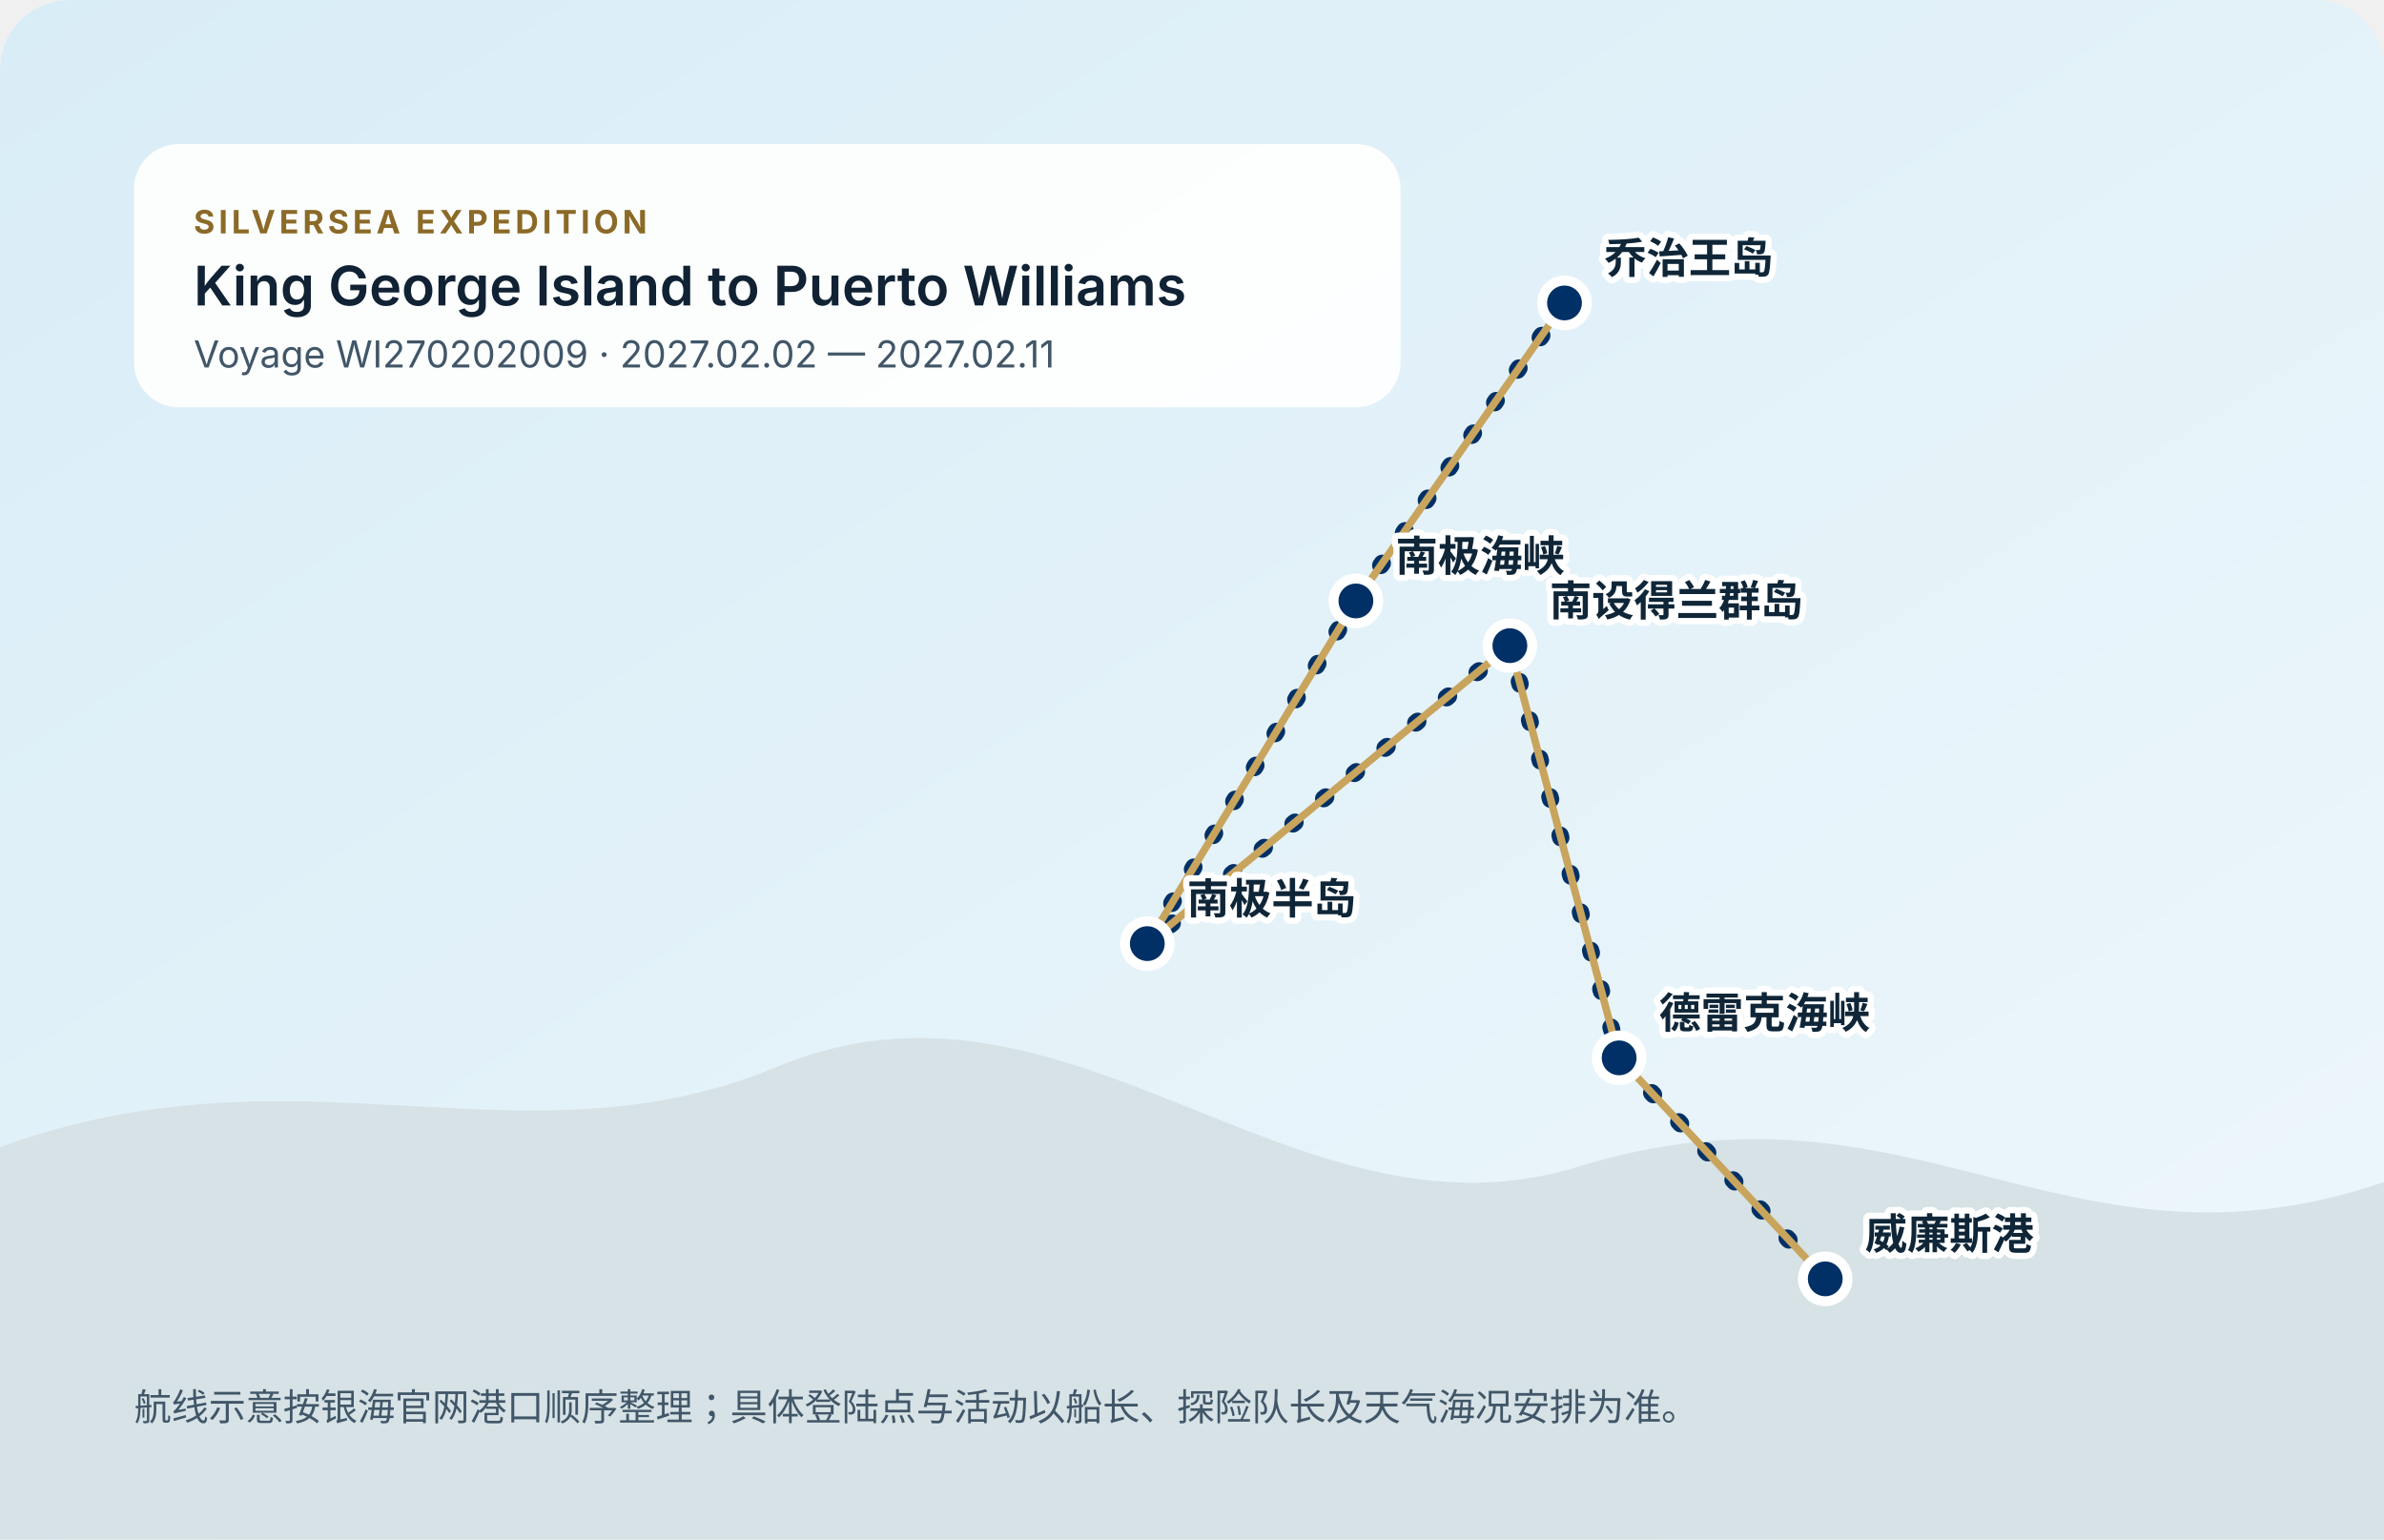
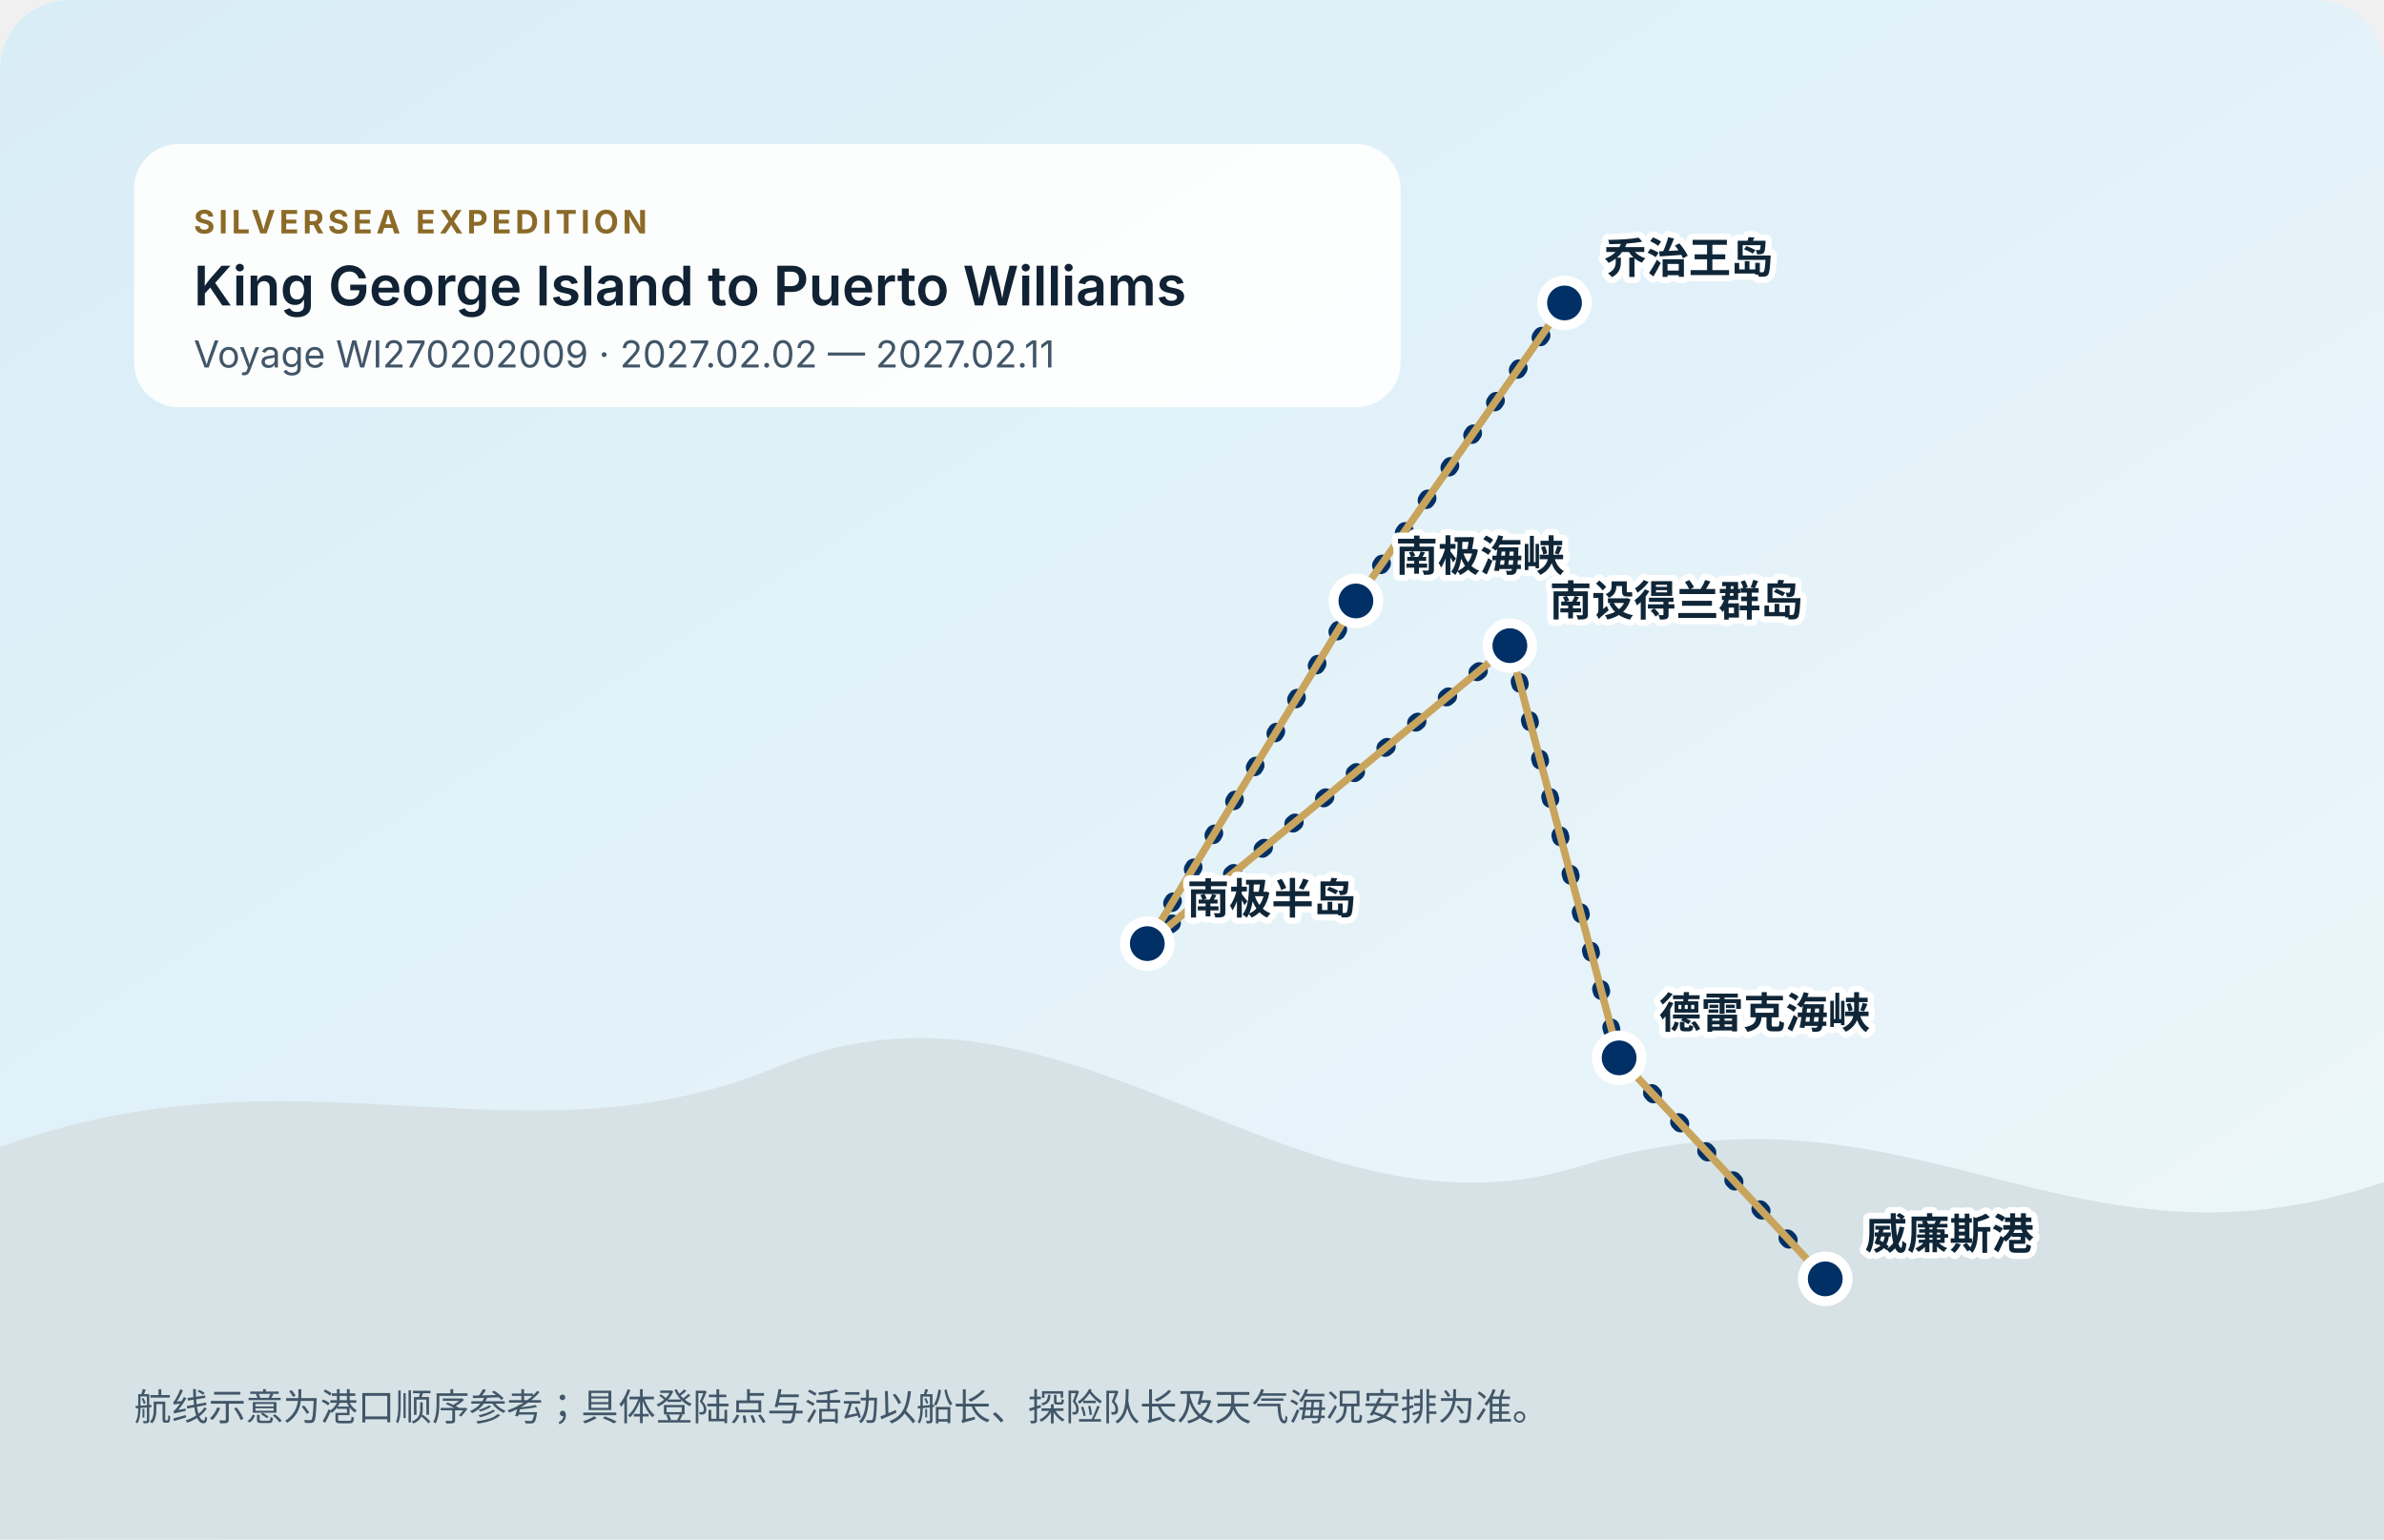
<svg xmlns="http://www.w3.org/2000/svg" viewBox="0 0 960 620" role="img" aria-labelledby="title desc">
  <defs>
    <linearGradient id="sea" x1="0" x2="1" y1="0" y2="1">
      <stop offset="0" stop-color="#d9edf7" />
      <stop offset="1" stop-color="#eef7fb" />
    </linearGradient>
  </defs>
  <rect width="960" height="620" rx="28" fill="url(#sea)" />
  <path d="M0 462 C120 418 210 472 312 430 C430 380 520 505 635 470 C770 428 832 520 960 476 L960 620 L0 620 Z" fill="#d6e2e5" />
  <path d="M 630 122 L 546 242 L 462 380 L 608 260 L 652 426 L 735 515" fill="none" stroke="#003066" stroke-width="7" stroke-linecap="round" stroke-linejoin="round" stroke-dasharray="1 15" />
  <path d="M 630 122 L 546 242 L 462 380 L 608 260 L 652 426 L 735 515" fill="none" stroke="#c8a45d" stroke-width="3" stroke-linecap="round" stroke-linejoin="round" />
  <g>
    <circle cx="630" cy="122" r="9" fill="#003066" stroke="#ffffff" stroke-width="4" />
    <text x="646" y="110" class="label">乔治王岛</text>
  </g>
  <g>
    <circle cx="546" cy="242" r="9" fill="#003066" stroke="#ffffff" stroke-width="4" />
    <text x="562" y="230" class="label">南极海峡</text>
  </g>
  <g>
    <circle cx="462" cy="380" r="9" fill="#003066" stroke="#ffffff" stroke-width="4" />
    <text x="478" y="368" class="label">南极半岛</text>
  </g>
  <g>
    <circle cx="608" cy="260" r="9" fill="#003066" stroke="#ffffff" stroke-width="4" />
    <text x="624" y="248" class="label">南设得兰群岛</text>
  </g>
  <g>
    <circle cx="652" cy="426" r="9" fill="#003066" stroke="#ffffff" stroke-width="4" />
    <text x="668" y="414" class="label">德雷克海峡</text>
  </g>
  <g>
    <circle cx="735" cy="515" r="9" fill="#003066" stroke="#ffffff" stroke-width="4" />
    <text x="751" y="503" class="label">威廉斯港</text>
  </g>
  <g transform="translate(54 58)">
    <rect width="510" height="106" rx="18" fill="#ffffff" opacity=".92" />
    <text x="24" y="36" class="kicker">SILVERSEA EXPEDITION</text>
    <text x="24" y="65" class="title">King George Island to Puerto Williams</text>
    <text x="24" y="90" class="small">Voyage WI270202009 · 2027.02.02 — 2027.02.11</text>
  </g>
-   <text x="54" y="572" class="small">航线示意按银海官网港口顺序整理；具体登陆点与活动以船长、探险队长及天气海况安排为准。</text>
+   <text x="54" y="572" class="small">航线示意为港口顺序参考；具体登陆点与活动以船长、探险队长及天气海况安排为准。</text>
  <style>
    .title { font: 600 22px -apple-system, BlinkMacSystemFont, "PingFang SC", sans-serif; fill: #102233; }
    .kicker { font: 700 13px -apple-system, BlinkMacSystemFont, "PingFang SC", sans-serif; letter-spacing: .12em; fill: #8b6a28; }
    .label { font: 600 17px -apple-system, BlinkMacSystemFont, "PingFang SC", sans-serif; fill: #0f2638; paint-order: stroke; stroke: #fff; stroke-width: 5px; stroke-linejoin: round; }
    .small { font: 15px -apple-system, BlinkMacSystemFont, "PingFang SC", sans-serif; fill: #415668; }
  </style>
</svg>
